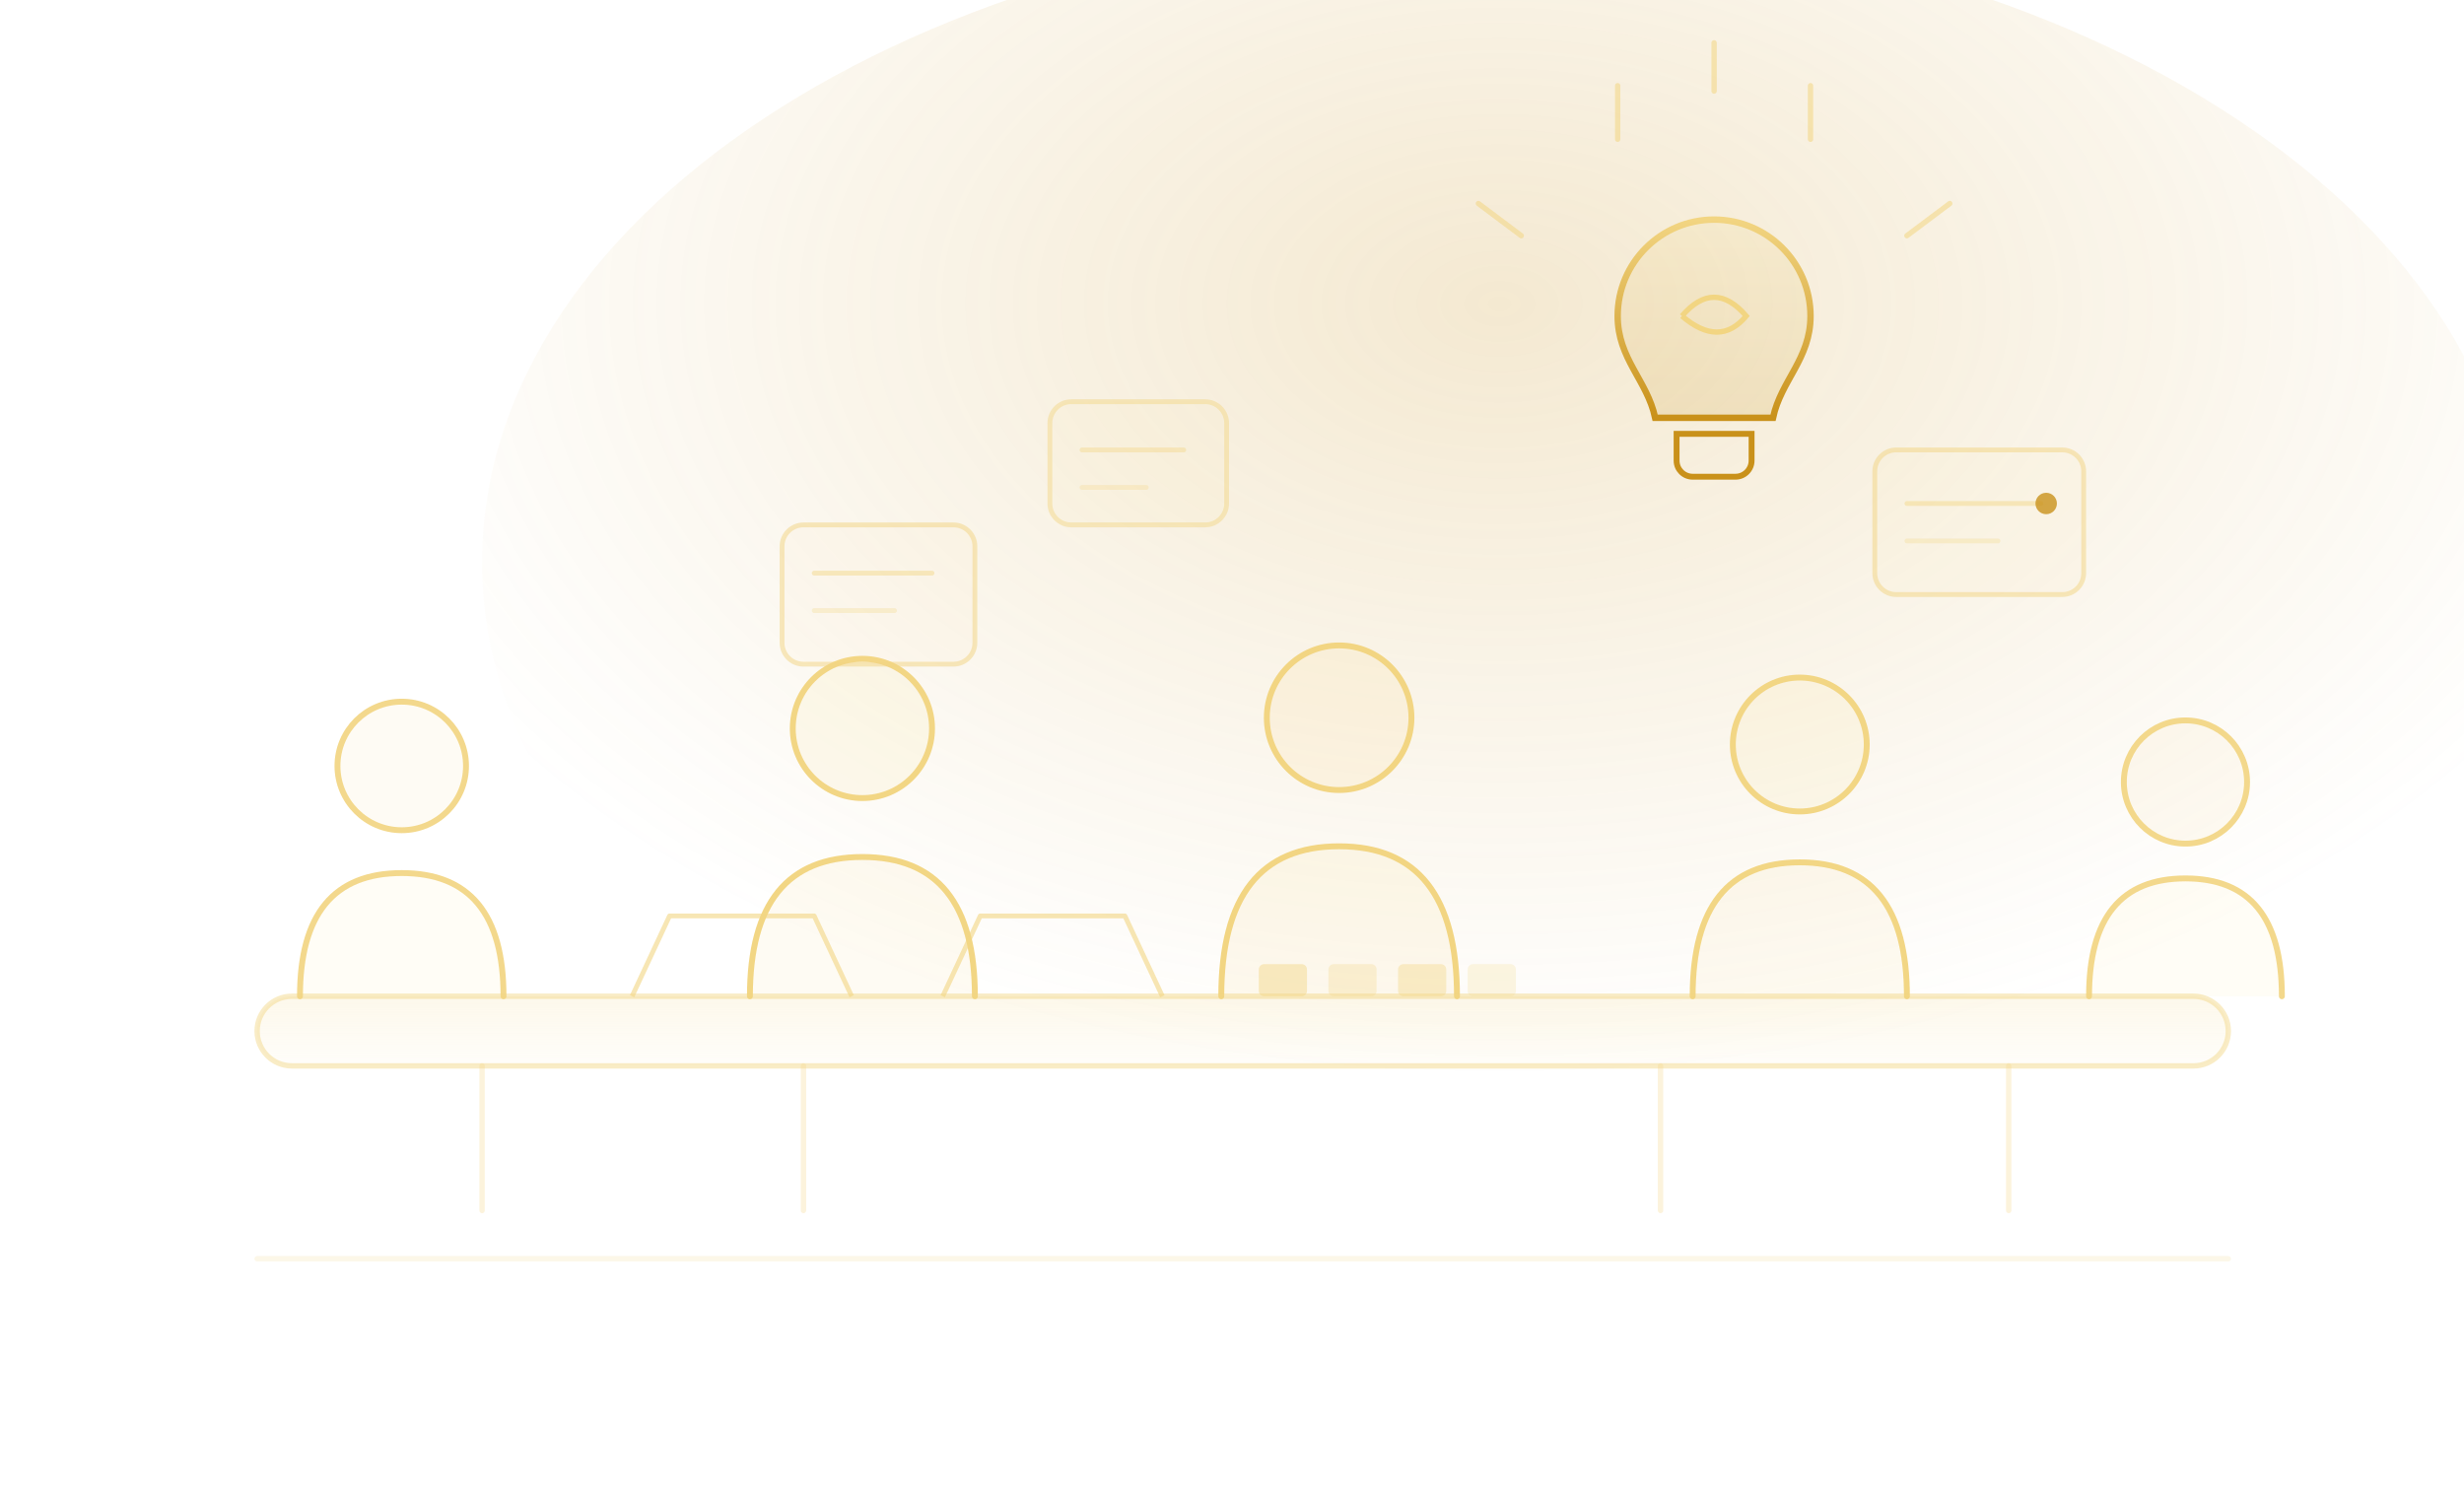
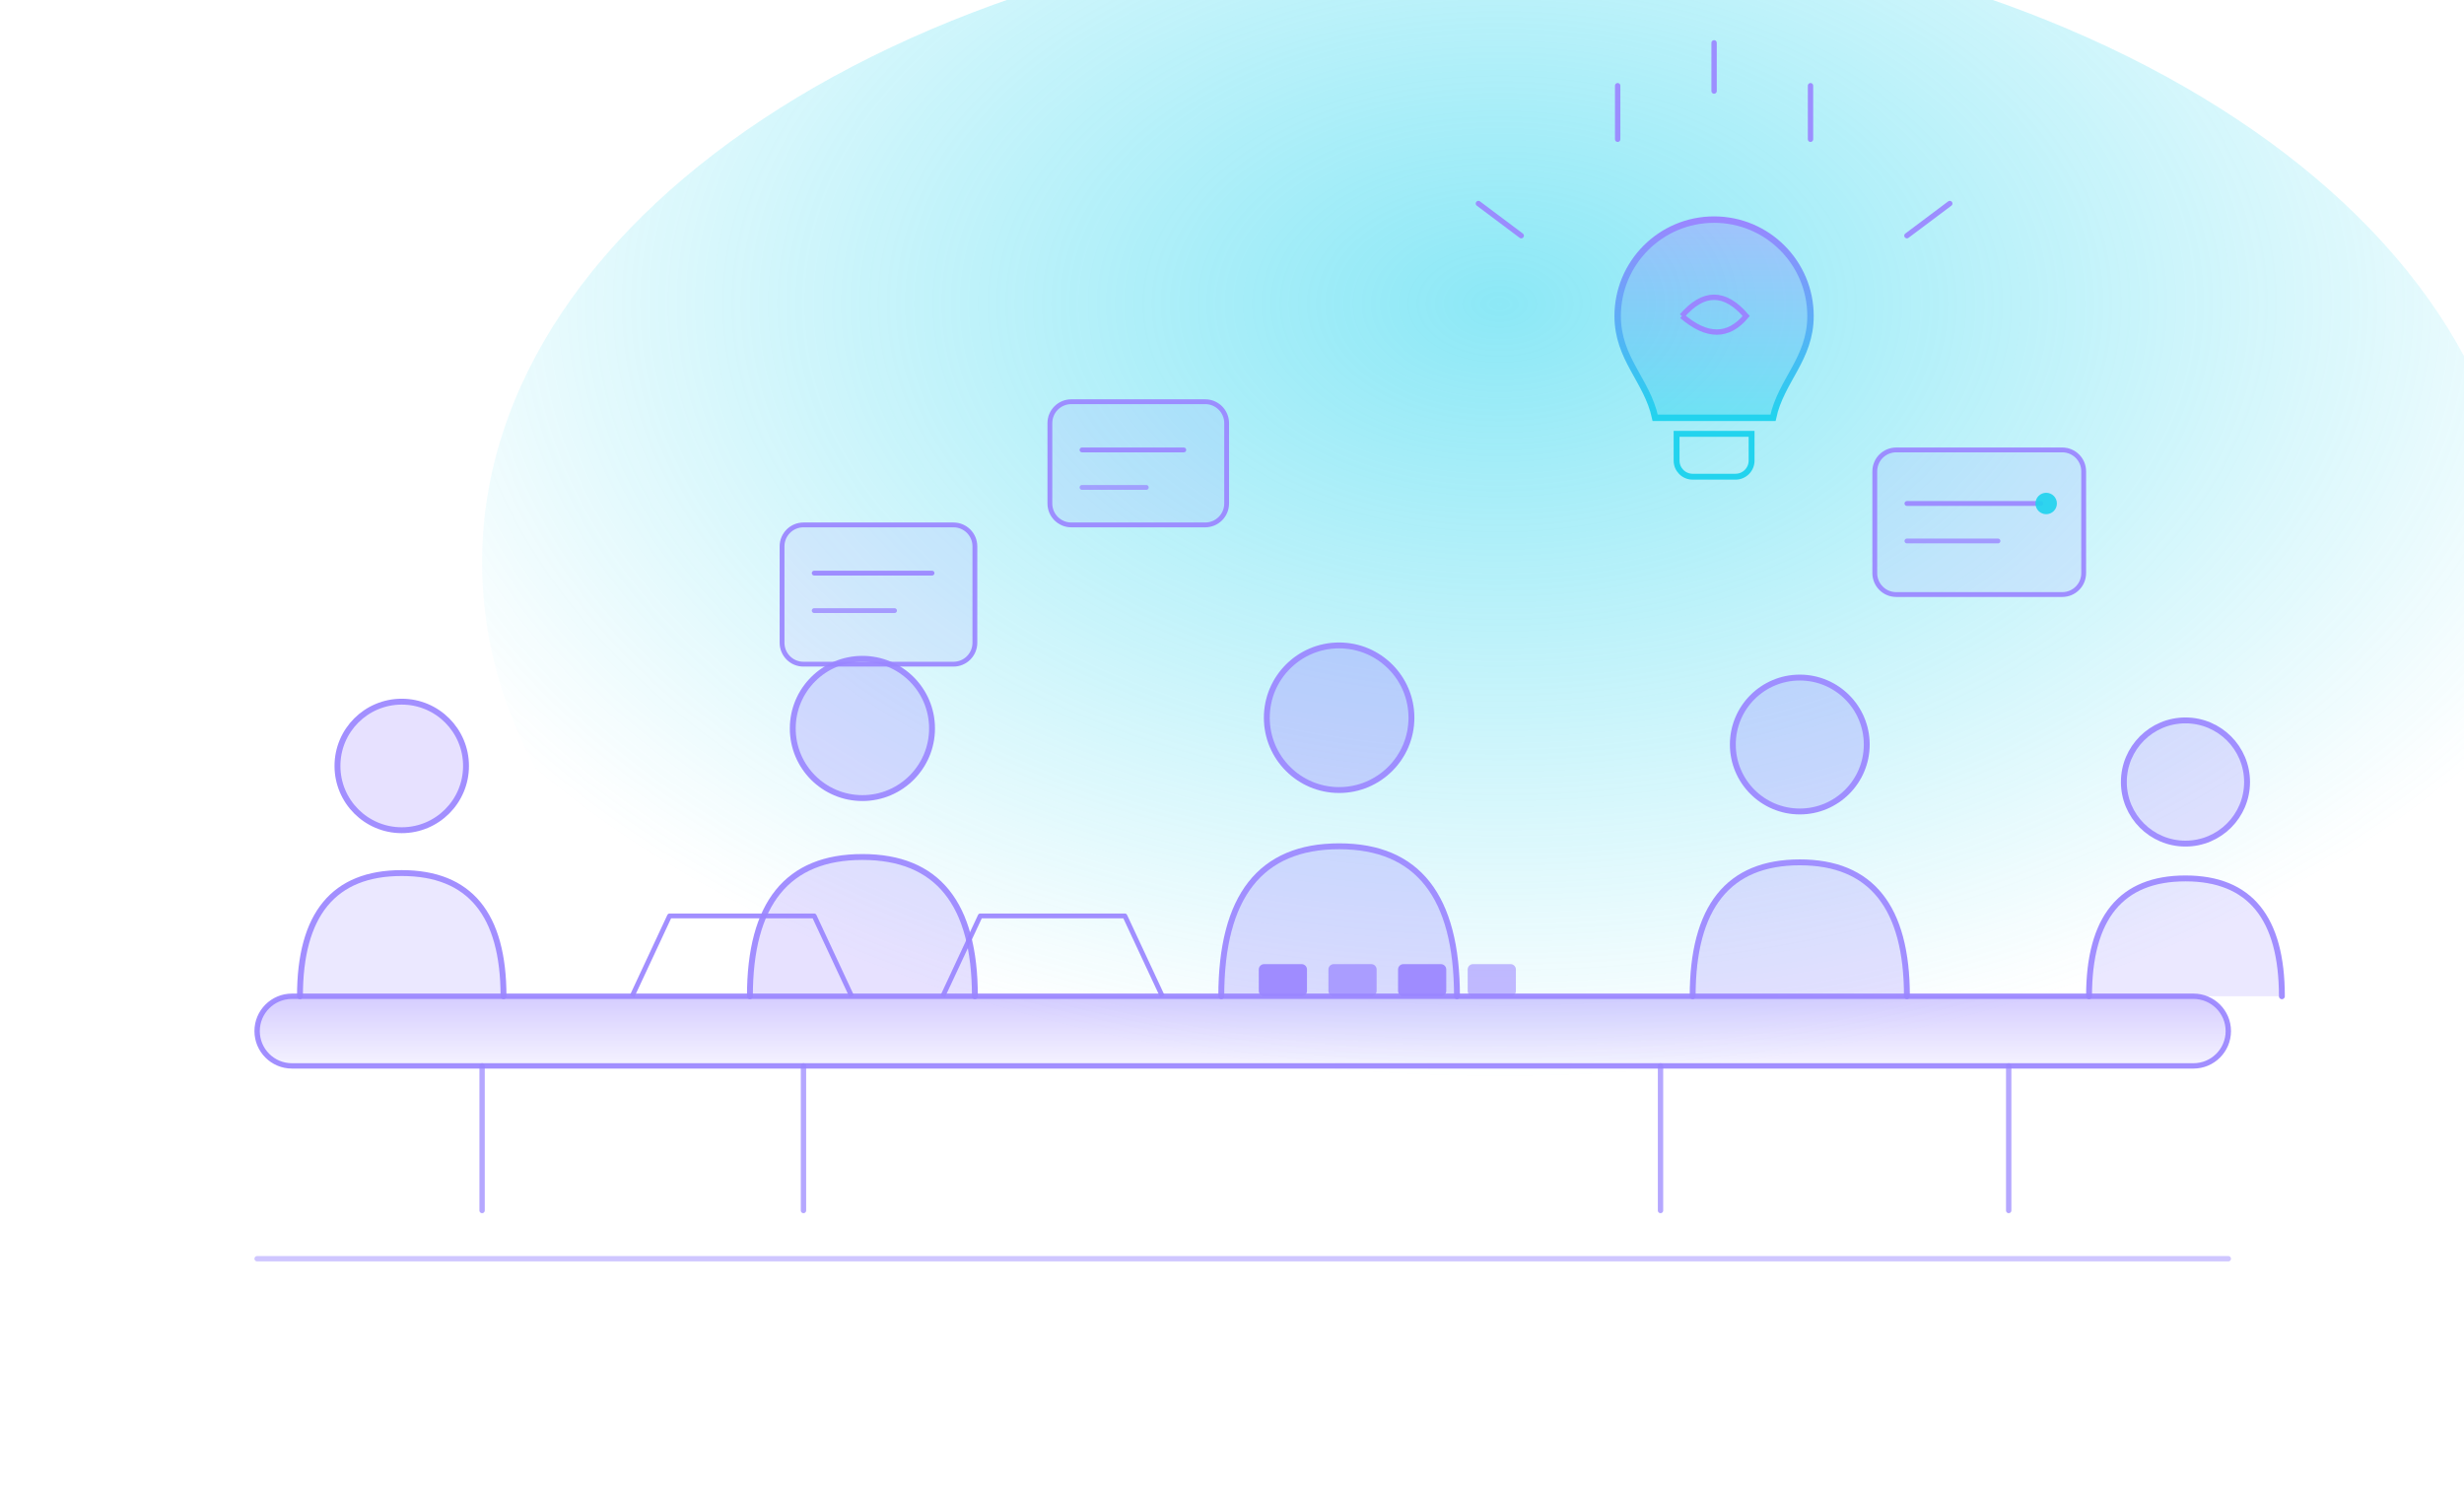
<svg xmlns="http://www.w3.org/2000/svg" viewBox="0 0 920 560" role="img" aria-label="A pod of five specialists working around one table under a single idea">
  <defs>
    <radialGradient id="hf-glow" cx="50%" cy="30%" r="60%">
-       <stop offset="0%" stop-color="#C9911A" stop-opacity="0.20" />
-       <stop offset="100%" stop-color="#C9911A" stop-opacity="0" />
+       <stop offset="0%" stop-color="#22D3EE" stop-opacity="0.52" />
+       <stop offset="100%" stop-color="#22D3EE" stop-opacity="0.0" />
    </radialGradient>
    <linearGradient id="hf-bulb" x1="0" y1="0" x2="0" y2="1">
-       <stop offset="0%" stop-color="#F2D582" />
-       <stop offset="100%" stop-color="#C9911A" />
+       <stop offset="0%" stop-color="#9A86FF" />
+       <stop offset="100%" stop-color="#22D3EE" />
    </linearGradient>
    <linearGradient id="hf-table" x1="0" y1="0" x2="0" y2="1">
-       <stop offset="0%" stop-color="#F2D582" stop-opacity="0.16" />
-       <stop offset="100%" stop-color="#F2D582" stop-opacity="0.04" />
+       <stop offset="0%" stop-color="#9A86FF" stop-opacity="0.42" />
+       <stop offset="100%" stop-color="#9A86FF" stop-opacity="0.1" />
    </linearGradient>
  </defs>
  <ellipse cx="560" cy="210" rx="380" ry="240" fill="url(#hf-glow)" />
-   <g stroke="#F2D582" stroke-opacity="0.55" stroke-width="2" stroke-linecap="round">
+   <g stroke="#9A86FF" stroke-opacity="0.92" stroke-width="2" stroke-linecap="round">
    <path d="M604 52 v-20" />
    <path d="M676 52 v-20" />
    <path d="M640 34 v-18" />
    <path d="M568 88 l-16-12" />
    <path d="M712 88 l16-12" />
  </g>
  <g>
-     <path d="M604 118 a36 36 0 1 1 72 0 c0 16-11 24-14 38 h-44 c-3-14-14-22-14-38 z" fill="url(#hf-bulb)" fill-opacity="0.16" stroke="url(#hf-bulb)" stroke-width="2.4" />
-     <path d="M626 162 h28 v10 a6 6 0 0 1-6 6 h-16 a6 6 0 0 1-6-6 z" fill="none" stroke="#C9911A" stroke-width="2.2" />
-     <path d="M628 118 q12-14 24 0 q-10 12-24 0" fill="none" stroke="#F2D582" stroke-width="2" />
+     <path d="M604 118 a36 36 0 1 1 72 0 c0 16-11 24-14 38 h-44 c-3-14-14-22-14-38 z" fill="url(#hf-bulb)" fill-opacity="0.42" stroke="url(#hf-bulb)" stroke-width="2.4" />
+     <path d="M626 162 h28 v10 a6 6 0 0 1-6 6 h-16 a6 6 0 0 1-6-6 z" fill="none" stroke="#22D3EE" stroke-width="2.2" />
+     <path d="M628 118 q12-14 24 0 q-10 12-24 0" fill="none" stroke="#9A86FF" stroke-width="2" />
  </g>
-   <g fill="none" stroke="#F2D582" stroke-width="2.2" stroke-linecap="round" stroke-linejoin="round">
+   <g fill="none" stroke="#9A86FF" stroke-width="2.2" stroke-linecap="round" stroke-linejoin="round">
    <g opacity="0.92">
-       <circle cx="150" cy="286" r="24" fill="#F2D582" fill-opacity="0.10" />
-       <path d="M112 372 q0-46 38-46 q38 0 38 46" fill="#F2D582" fill-opacity="0.08" />
-     </g>
-     <g opacity="0.98">
-       <circle cx="322" cy="272" r="26" fill="#F2D582" fill-opacity="0.12" />
-       <path d="M280 372 q0-52 42-52 q42 0 42 52" fill="#F2D582" fill-opacity="0.10" />
-     </g>
-     <g opacity="1">
-       <circle cx="500" cy="268" r="27" fill="#F2D582" fill-opacity="0.14" />
-       <path d="M456 372 q0-56 44-56 q44 0 44 56" fill="#F2D582" fill-opacity="0.12" />
-     </g>
-     <g opacity="0.98">
-       <circle cx="672" cy="278" r="25" fill="#F2D582" fill-opacity="0.12" />
-       <path d="M632 372 q0-50 40-50 q40 0 40 50" fill="#F2D582" fill-opacity="0.10" />
+       <circle cx="150" cy="286" r="24" fill="#9A86FF" fill-opacity="0.26" />
+       <path d="M112 372 q0-46 38-46 q38 0 38 46" fill="#9A86FF" fill-opacity="0.21" />
    </g>
    <g opacity="0.92">
-       <circle cx="816" cy="292" r="23" fill="#F2D582" fill-opacity="0.10" />
-       <path d="M780 372 q0-44 36-44 q36 0 36 44" fill="#F2D582" fill-opacity="0.08" />
+       <circle cx="322" cy="272" r="26" fill="#9A86FF" fill-opacity="0.31" />
+       <path d="M280 372 q0-52 42-52 q42 0 42 52" fill="#9A86FF" fill-opacity="0.26" />
+     </g>
+     <g opacity="0.92">
+       <circle cx="500" cy="268" r="27" fill="#9A86FF" fill-opacity="0.36" />
+       <path d="M456 372 q0-56 44-56 q44 0 44 56" fill="#9A86FF" fill-opacity="0.31" />
+     </g>
+     <g opacity="0.92">
+       <circle cx="672" cy="278" r="25" fill="#9A86FF" fill-opacity="0.31" />
+       <path d="M632 372 q0-50 40-50 q40 0 40 50" fill="#9A86FF" fill-opacity="0.26" />
+     </g>
+     <g opacity="0.92">
+       <circle cx="816" cy="292" r="23" fill="#9A86FF" fill-opacity="0.26" />
+       <path d="M780 372 q0-44 36-44 q36 0 36 44" fill="#9A86FF" fill-opacity="0.21" />
    </g>
  </g>
-   <g stroke="#F2D582" stroke-width="1.8" stroke-linecap="round" fill="none">
-     <rect x="292" y="196" width="72" height="52" rx="8" stroke-opacity="0.5" fill="#F2D582" fill-opacity="0.05" />
-     <path d="M304 214 h44" stroke-opacity="0.45" />
-     <path d="M304 228 h30" stroke-opacity="0.3" />
-     <rect x="392" y="150" width="66" height="46" rx="8" stroke-opacity="0.45" fill="#F2D582" fill-opacity="0.05" />
-     <path d="M404 168 h38" stroke-opacity="0.4" />
-     <path d="M404 182 h24" stroke-opacity="0.28" />
-     <rect x="700" y="168" width="78" height="54" rx="8" stroke-opacity="0.5" fill="#F2D582" fill-opacity="0.05" />
-     <path d="M712 188 h50" stroke-opacity="0.45" />
-     <path d="M712 202 h34" stroke-opacity="0.3" />
-     <circle cx="764" cy="188" r="4" fill="#C9911A" stroke="none" opacity="0.8" />
+   <g stroke="#9A86FF" stroke-width="1.8" stroke-linecap="round" fill="none">
+     <rect x="292" y="196" width="72" height="52" rx="8" stroke-opacity="0.92" fill="#9A86FF" fill-opacity="0.13" />
+     <path d="M304 214 h44" stroke-opacity="0.92" />
+     <path d="M304 228 h30" stroke-opacity="0.78" />
+     <rect x="392" y="150" width="66" height="46" rx="8" stroke-opacity="0.92" fill="#9A86FF" fill-opacity="0.13" />
+     <path d="M404 168 h38" stroke-opacity="0.92" />
+     <path d="M404 182 h24" stroke-opacity="0.73" />
+     <rect x="700" y="168" width="78" height="54" rx="8" stroke-opacity="0.92" fill="#9A86FF" fill-opacity="0.13" />
+     <path d="M712 188 h50" stroke-opacity="0.92" />
+     <path d="M712 202 h34" stroke-opacity="0.78" />
+     <circle cx="764" cy="188" r="4" fill="#22D3EE" stroke="none" opacity="0.92" />
  </g>
-   <rect x="96" y="372" width="736" height="26" rx="13" fill="url(#hf-table)" stroke="#F2D582" stroke-opacity="0.45" stroke-width="2" />
-   <g stroke="#F2D582" stroke-opacity="0.28" stroke-width="2" stroke-linecap="round">
+   <rect x="96" y="372" width="736" height="26" rx="13" fill="url(#hf-table)" stroke="#9A86FF" stroke-opacity="0.92" stroke-width="2" />
+   <g stroke="#9A86FF" stroke-opacity="0.73" stroke-width="2" stroke-linecap="round">
    <path d="M180 398 v54" />
    <path d="M300 398 v54" />
    <path d="M620 398 v54" />
    <path d="M750 398 v54" />
  </g>
-   <g stroke="#F2D582" stroke-opacity="0.6" stroke-width="1.8" fill="none" stroke-linejoin="round">
+   <g stroke="#9A86FF" stroke-opacity="0.92" stroke-width="1.8" fill="none" stroke-linejoin="round">
    <path d="M236 372 l14-30 h54 l14 30" />
    <path d="M352 372 l14-30 h54 l14 30" />
  </g>
-   <g fill="#F2D582" stroke="none">
-     <rect x="470" y="360" width="18" height="12" rx="2" opacity="0.45" />
-     <rect x="496" y="360" width="18" height="12" rx="2" opacity="0.28" />
-     <rect x="522" y="360" width="18" height="12" rx="2" opacity="0.38" />
-     <rect x="548" y="360" width="18" height="12" rx="2" opacity="0.22" />
+   <g fill="#9A86FF" stroke="none">
+     <rect x="470" y="360" width="18" height="12" rx="2" opacity="0.92" />
+     <rect x="496" y="360" width="18" height="12" rx="2" opacity="0.73" />
+     <rect x="522" y="360" width="18" height="12" rx="2" opacity="0.92" />
+     <rect x="548" y="360" width="18" height="12" rx="2" opacity="0.57" />
  </g>
-   <path d="M96 470 h736" stroke="#F2D582" stroke-opacity="0.18" stroke-width="2" stroke-linecap="round" />
+   <path d="M96 470 h736" stroke="#9A86FF" stroke-opacity="0.47" stroke-width="2" stroke-linecap="round" />
</svg>
